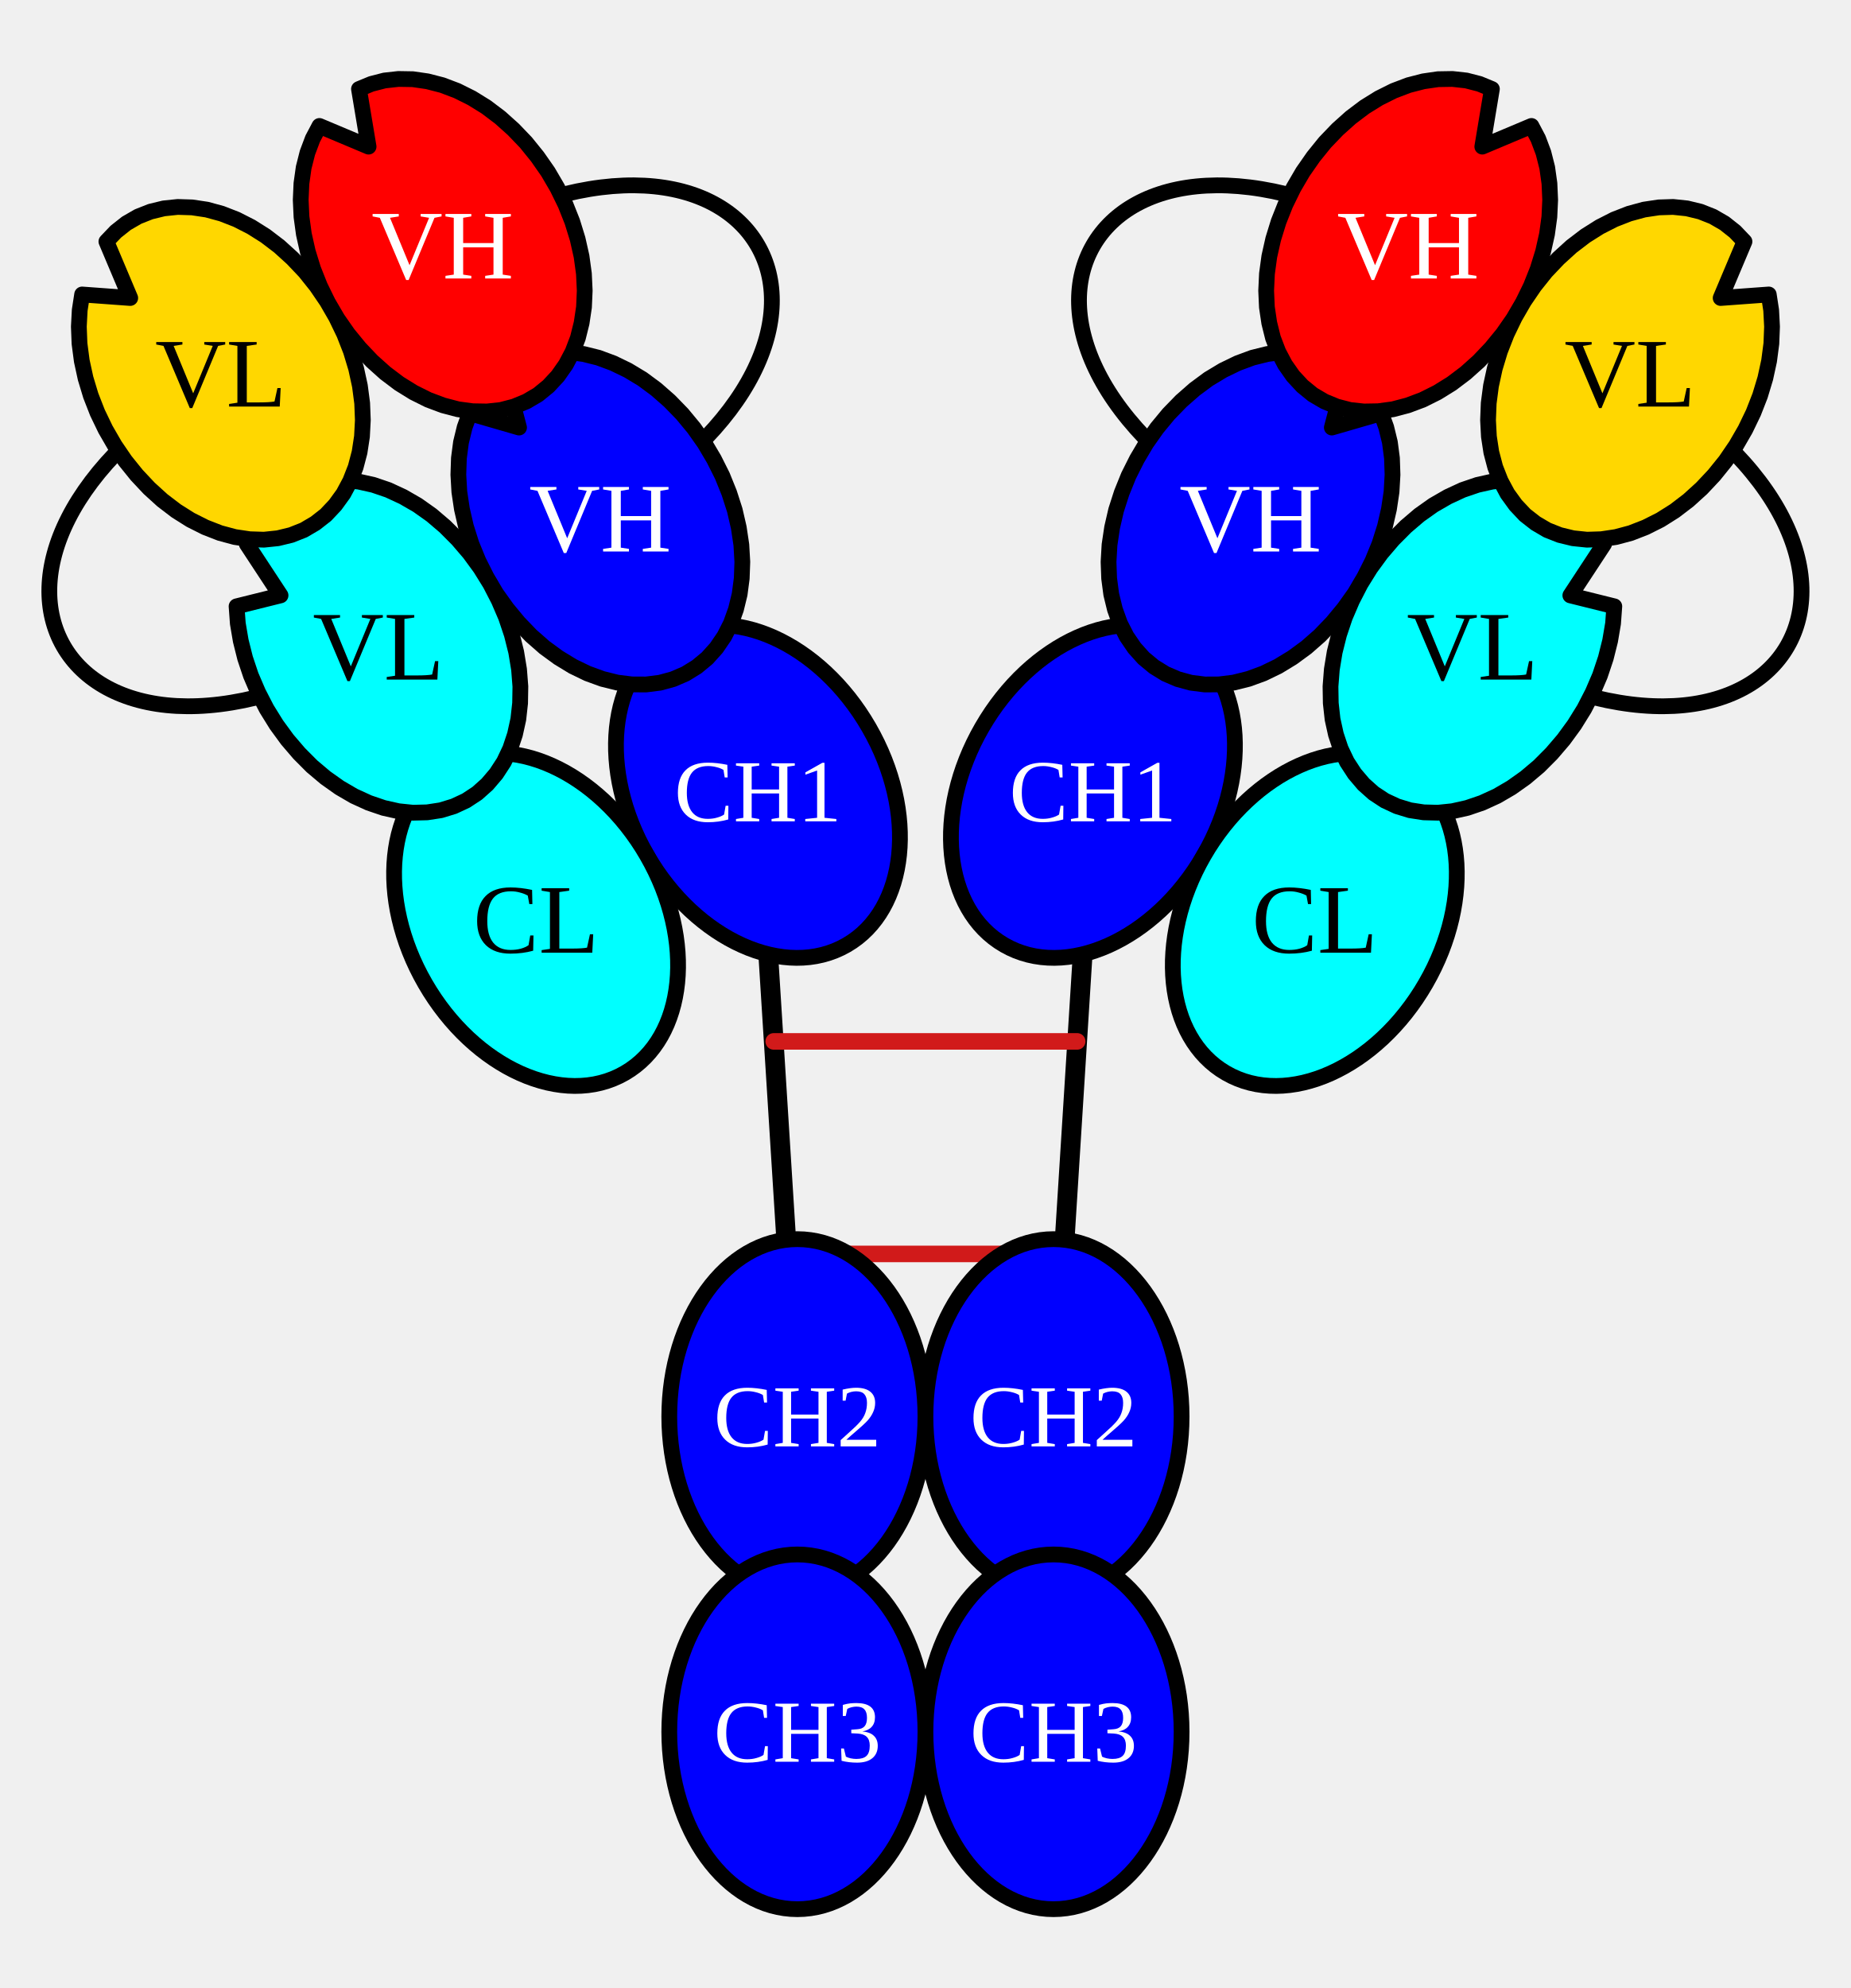
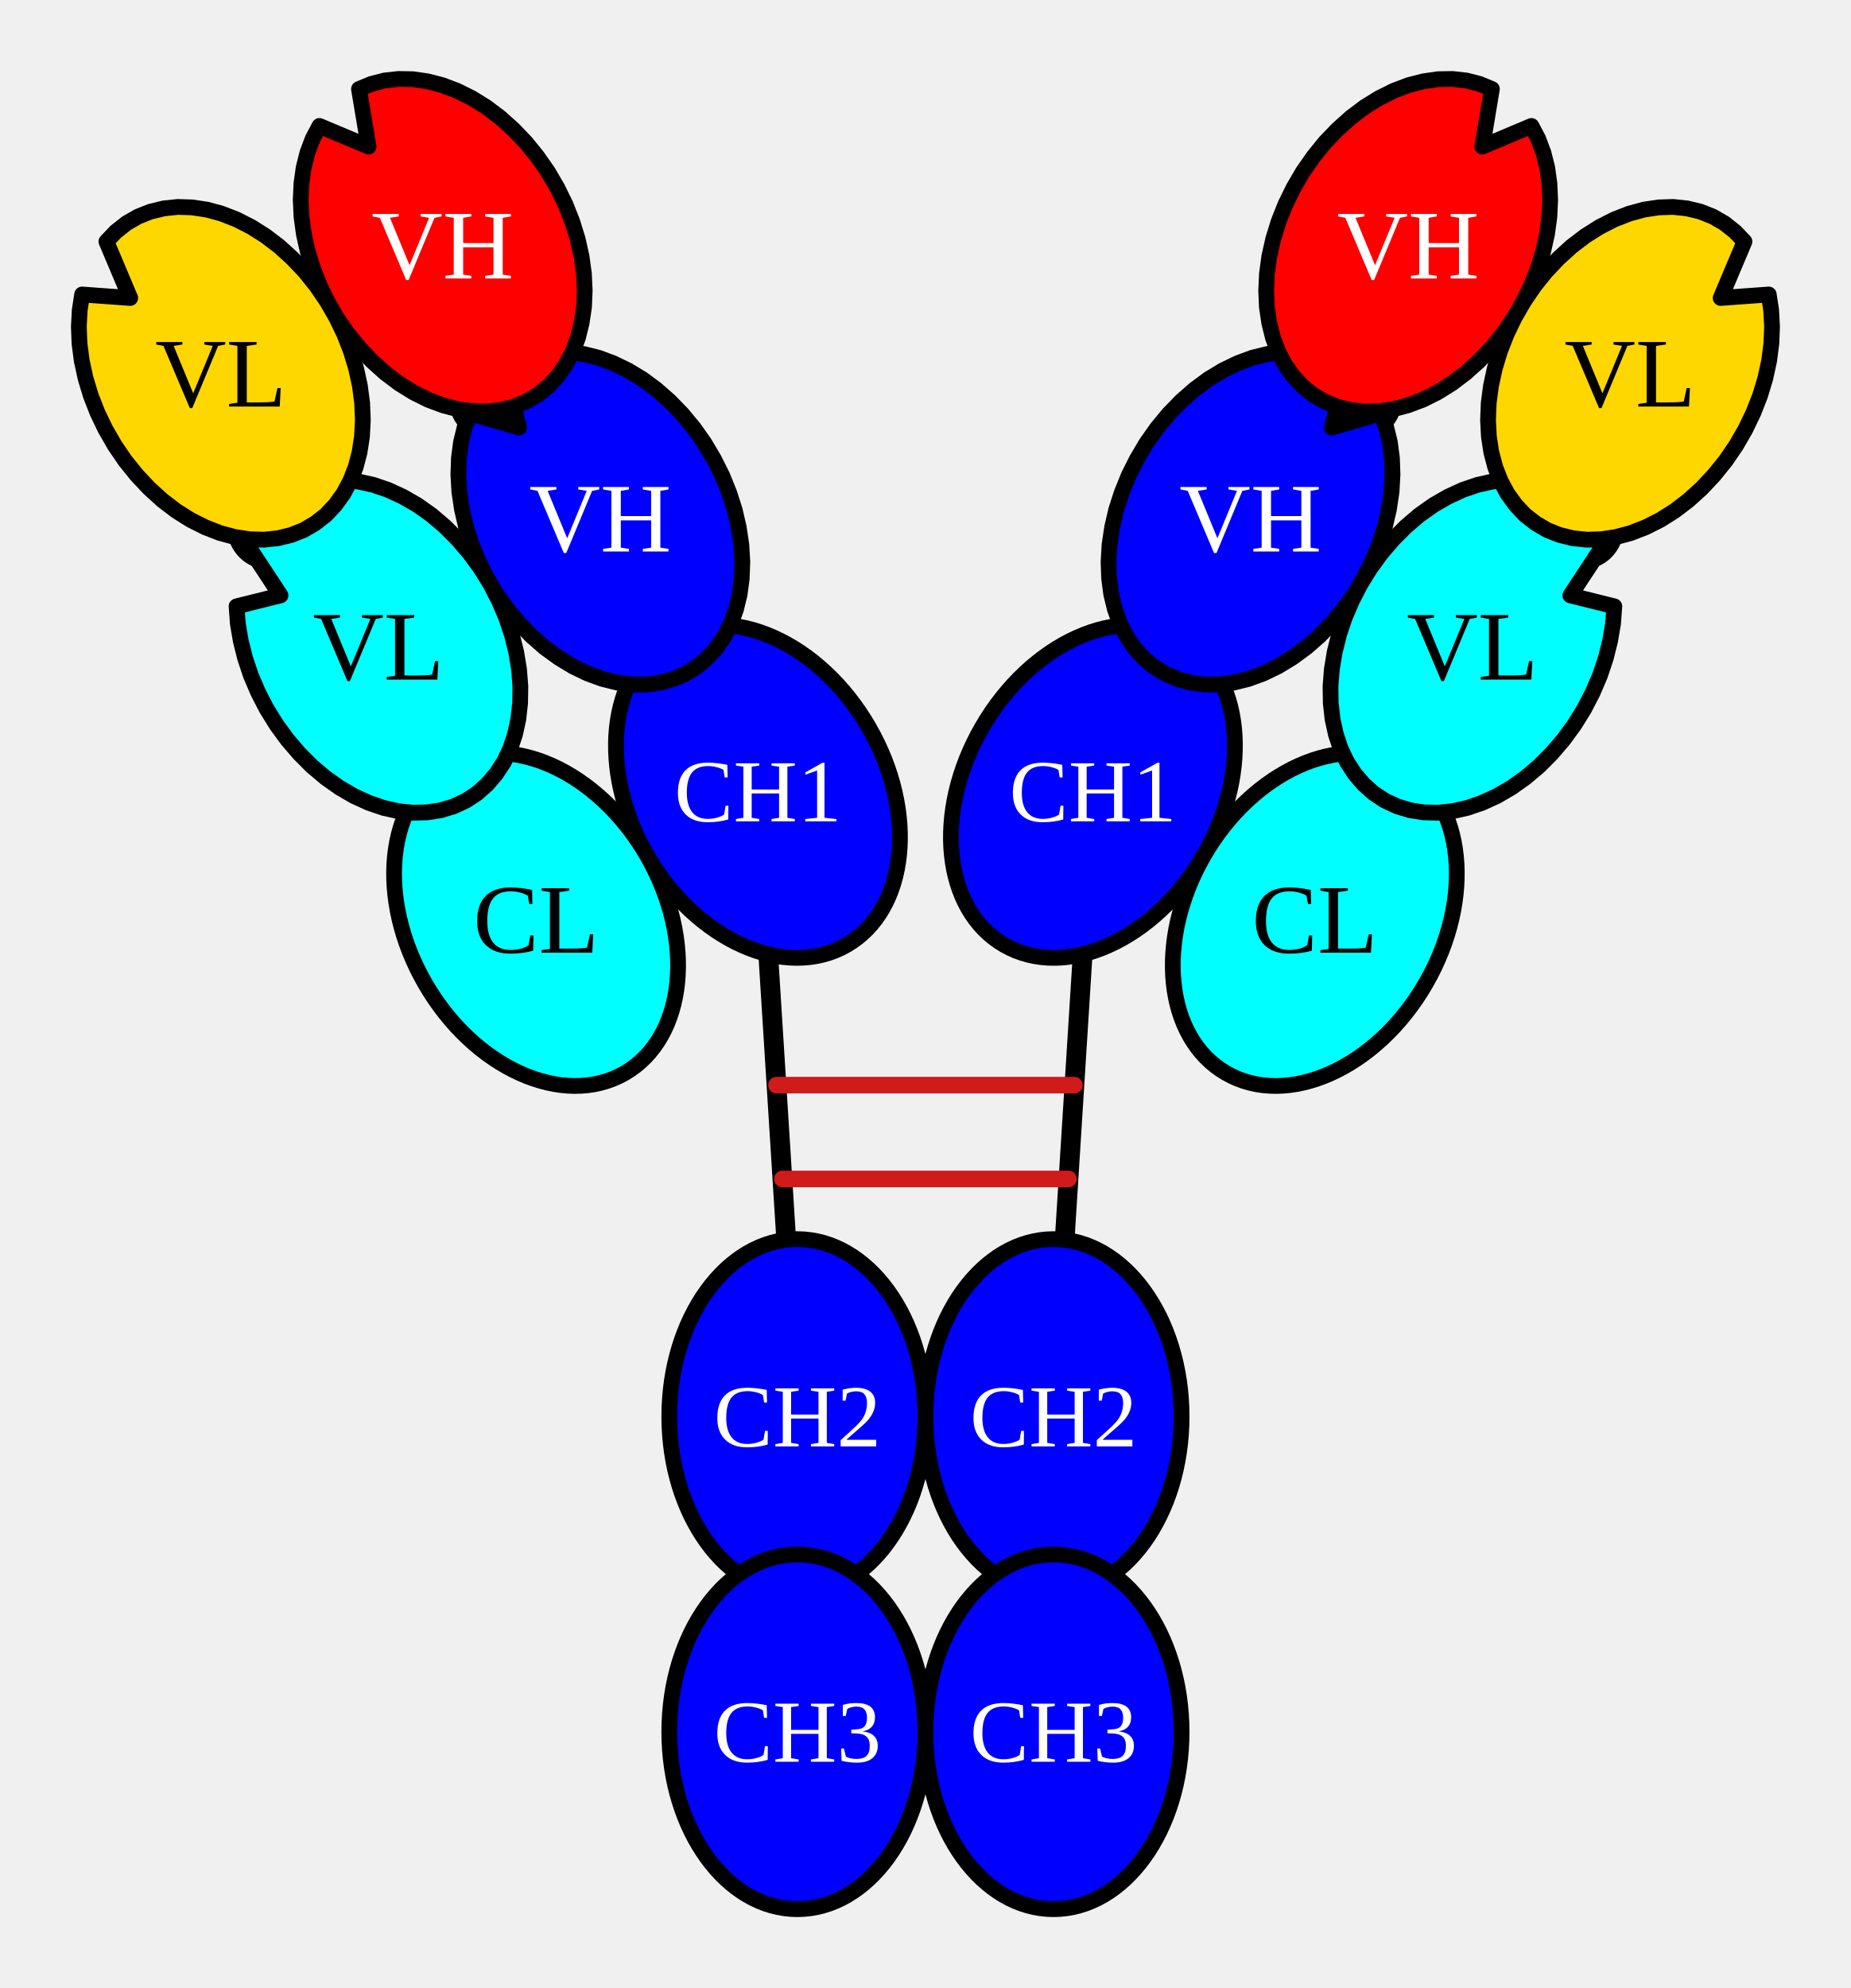
<svg xmlns="http://www.w3.org/2000/svg" width="281.79" height="302.64" viewBox="0 0 281.79 302.64">
  <g transform="translate(140.9,164.64) scale(1.5)">
    <line x1="-17" y1="-29.44" x2="-13" y2="34" stroke="#000000" stroke-width="2" stroke-linecap="round" />
    <line x1="17" y1="-29.44" x2="13" y2="34" stroke="#000000" stroke-width="2" stroke-linecap="round" />
-     <path d="M -49 -84.87 C -17.04 -103.32 -1.04 -75.61 -33 -57.16" fill="none" stroke="#000000" stroke-width="1.6" stroke-linecap="round" />
-     <path d="M -71.52 -71.87 C -103.47 -53.42 -87.47 -25.71 -55.52 -44.16" fill="none" stroke="#000000" stroke-width="1.6" stroke-linecap="round" />
-     <path d="M 49 -84.87 C 17.04 -103.32 1.04 -75.61 33 -57.16" fill="none" stroke="#000000" stroke-width="1.6" stroke-linecap="round" />
-     <path d="M 71.52 -71.87 C 103.47 -53.42 87.47 -25.71 55.52 -44.16" fill="none" stroke="#000000" stroke-width="1.6" stroke-linecap="round" />
-     <line x1="-15.4" y1="-4.07" x2="15.4" y2="-4.07" stroke="#D11A1A" stroke-width="1.68" stroke-linecap="round" />
-     <line x1="-14.04" y1="17.5" x2="14.04" y2="17.5" stroke="#D11A1A" stroke-width="1.68" stroke-linecap="round" />
+     <path d="M -40 -69.28 C -45.37 -59.8 -52.9 -72.83 -42 -72.75" fill="none" stroke="#000000" stroke-width="1.6" stroke-linecap="round" />
+     <path d="M -62.52 -56.28 C -67.89 -46.8 -75.41 -59.83 -64.52 -59.75" fill="none" stroke="#000000" stroke-width="1.6" stroke-linecap="round" />
+     <path d="M 40 -69.28 C 45.37 -59.8 52.9 -72.83 42 -72.75" fill="none" stroke="#000000" stroke-width="1.6" stroke-linecap="round" />
+     <path d="M 62.52 -56.28 C 67.89 -46.8 75.41 -59.83 64.52 -59.75" fill="none" stroke="#000000" stroke-width="1.6" stroke-linecap="round" />
+     <line x1="-15.12" y1="0.37" x2="15.12" y2="0.37" stroke="#D11A1A" stroke-width="1.68" stroke-linecap="round" />
+     <line x1="-14.52" y1="9.89" x2="14.52" y2="9.89" stroke="#D11A1A" stroke-width="1.68" stroke-linecap="round" />
    <g transform="translate(-13,34) rotate(0)">
      <ellipse rx="13" ry="18" fill="#0000FF" stroke="#000000" stroke-width="1.6" />
      <text x="0" y="0" font-size="9" font-family="'Times New Roman', Times, serif" fill="#FFFFFF" text-anchor="middle" dominant-baseline="central" transform="rotate(0 0 0)">CH2</text>
    </g>
    <g transform="translate(13,34) rotate(0)">
      <ellipse rx="13" ry="18" fill="#0000FF" stroke="#000000" stroke-width="1.6" />
      <text x="0" y="0" font-size="9" font-family="'Times New Roman', Times, serif" fill="#FFFFFF" text-anchor="middle" dominant-baseline="central" transform="rotate(0 0 0)">CH2</text>
    </g>
    <g transform="translate(-13,66) rotate(0)">
      <ellipse rx="13" ry="18" fill="#0000FF" stroke="#000000" stroke-width="1.6" />
      <text x="0" y="0" font-size="9" font-family="'Times New Roman', Times, serif" fill="#FFFFFF" text-anchor="middle" dominant-baseline="central" transform="rotate(0 0 0)">CH3</text>
    </g>
    <g transform="translate(13,66) rotate(0)">
      <ellipse rx="13" ry="18" fill="#0000FF" stroke="#000000" stroke-width="1.6" />
      <text x="0" y="0" font-size="9" font-family="'Times New Roman', Times, serif" fill="#FFFFFF" text-anchor="middle" dominant-baseline="central" transform="rotate(0 0 0)">CH3</text>
    </g>
    <g transform="translate(-17,-29.44) rotate(-30)">
      <ellipse rx="13" ry="18" fill="#0000FF" stroke="#000000" stroke-width="1.6" />
      <text x="0" y="0" font-size="9" font-family="'Times New Roman', Times, serif" fill="#FFFFFF" text-anchor="middle" dominant-baseline="central" transform="rotate(30 0 0)">CH1</text>
    </g>
    <g transform="translate(-39.52,-16.44) rotate(-30)">
      <ellipse rx="13" ry="18" fill="#00FFFF" stroke="#000000" stroke-width="1.6" />
      <text x="0" y="0" font-size="10" font-family="'Times New Roman', Times, serif" fill="#000000" text-anchor="middle" dominant-baseline="central" transform="rotate(30 0 0)">CL</text>
    </g>
    <g transform="translate(-33,-57.16) rotate(-30)">
      <path d="M -0.94 -17.95 L 0.42 -17.99 L 1.77 -17.83 L 3.11 -17.48 L 4.41 -16.93 L 5.67 -16.2 L 6.86 -15.29 L 7.98 -14.21 L 9 -12.98 L 9.93 -11.61 L 10.76 -10.11 L 11.46 -8.5 L 12.04 -6.79 L 12.49 -5.01 L 12.8 -3.18 L 12.97 -1.31 L 12.99 0.57 L 12.88 2.45 L 12.62 4.3 L 12.23 6.11 L 11.7 7.84 L 11.05 9.49 L 10.27 11.04 L 9.38 12.46 L 8.39 13.75 L 7.3 14.89 L 6.14 15.87 L 4.91 16.67 L 3.62 17.29 L 2.3 17.72 L 0.95 17.95 L -0.41 17.99 L -1.77 17.83 L -3.1 17.48 L -4.41 16.93 L -5.66 16.2 L -6.85 15.3 L -7.97 14.22 L -9 12.99 L -9.93 11.62 L -10.75 10.12 L -11.46 8.51 L -12.04 6.8 L -12.48 5.02 L -12.79 3.19 L -12.97 1.32 L -12.99 -0.56 L -12.88 -2.44 L -12.63 -4.29 L -12.23 -6.1 L -11.7 -7.83 L -11.05 -9.48 L -10.27 -11.03 L -9.38 -12.46 L -8.39 -13.75 L -7.31 -14.88 L -6.15 -15.86 L -2.54 -12.1 Z" fill="#0000FF" stroke="#000000" stroke-width="1.6" stroke-linejoin="round" />
      <text x="0" y="0" font-size="10" font-family="'Times New Roman', Times, serif" fill="#FFFFFF" text-anchor="middle" dominant-baseline="central" transform="rotate(30 0 0)">VH</text>
    </g>
    <g transform="translate(-55.52,-44.16) rotate(-30)">
      <path d="M -6.38 -15.68 L -5.16 -16.52 L -3.88 -17.18 L -2.57 -17.65 L -1.22 -17.92 L 0.14 -18 L 1.5 -17.88 L 2.84 -17.57 L 4.15 -17.06 L 5.41 -16.37 L 6.62 -15.49 L 7.75 -14.45 L 8.8 -13.25 L 9.75 -11.9 L 10.6 -10.43 L 11.33 -8.84 L 11.93 -7.15 L 12.4 -5.38 L 12.74 -3.56 L 12.94 -1.7 L 13 0.19 L 12.91 2.07 L 12.69 3.92 L 12.32 5.74 L 11.82 7.49 L 11.19 9.16 L 10.44 10.73 L 9.57 12.18 L 8.6 13.5 L 7.53 14.67 L 6.39 15.68 L 5.17 16.52 L 3.89 17.17 L 2.57 17.64 L 1.23 17.92 L -0.13 18 L -1.49 17.88 L -2.83 17.57 L -4.14 17.06 L -5.41 16.37 L -6.61 15.5 L -7.74 14.46 L -8.79 13.26 L -9.75 11.91 L -10.59 10.44 L -11.32 8.85 L -11.93 7.16 L -12.4 5.39 L -12.74 3.57 L -12.94 1.71 L -13 -0.18 L -12.91 -2.06 L -12.69 -3.91 L -12.32 -5.73 L -11.82 -7.48 L -11.2 -9.15 L -10.44 -10.72 L -6.02 -9.45 Z" fill="#00FFFF" stroke="#000000" stroke-width="1.6" stroke-linejoin="round" />
      <text x="0" y="0" font-size="10" font-family="'Times New Roman', Times, serif" fill="#000000" text-anchor="middle" dominant-baseline="central" transform="rotate(30 0 0)">VL</text>
    </g>
    <g transform="translate(-49,-84.87) rotate(-30)">
      <path d="M 0.57 -17.98 L 1.92 -17.8 L 3.25 -17.43 L 4.55 -16.86 L 5.8 -16.11 L 6.98 -15.18 L 8.09 -14.09 L 9.11 -12.84 L 10.03 -11.45 L 10.84 -9.94 L 11.53 -8.31 L 12.09 -6.6 L 12.53 -4.81 L 12.82 -2.97 L 12.98 -1.1 L 12.99 0.78 L 12.86 2.66 L 12.59 4.5 L 12.18 6.3 L 11.64 8.03 L 10.97 9.67 L 10.18 11.2 L 9.28 12.61 L 8.27 13.88 L 7.18 15.01 L 6.01 15.96 L 4.77 16.74 L 3.48 17.34 L 2.15 17.75 L 0.8 17.97 L -0.56 17.98 L -1.91 17.8 L -3.25 17.43 L -4.54 16.86 L -5.79 16.11 L -6.98 15.19 L -8.09 14.09 L -9.11 12.85 L -10.03 11.46 L -10.84 9.95 L -11.53 8.32 L -12.09 6.61 L -12.52 4.82 L -12.82 2.99 L -12.98 1.11 L -12.99 -0.77 L -12.86 -2.64 L -12.59 -4.49 L -12.18 -6.29 L -11.64 -8.02 L -10.97 -9.66 L -10.18 -11.19 L -9.28 -12.6 L -8.28 -13.88 L -7.19 -15 L -6.02 -15.96 L -4.78 -16.74 L -1.51 -12.43 Z" fill="#FF0000" stroke="#000000" stroke-width="1.6" stroke-linejoin="round" />
      <text x="0" y="0" font-size="10" font-family="'Times New Roman', Times, serif" fill="#FFFFFF" text-anchor="middle" dominant-baseline="central" transform="rotate(30 0 0)">VH</text>
    </g>
    <g transform="translate(-71.52,-71.87) rotate(-30)">
      <path d="M -3.37 -17.39 L -2.04 -17.78 L -0.68 -17.98 L 0.68 -17.98 L 2.03 -17.78 L 3.36 -17.39 L 4.66 -16.81 L 5.9 -16.04 L 7.08 -15.1 L 8.18 -13.99 L 9.19 -12.73 L 10.1 -11.33 L 10.9 -9.81 L 11.58 -8.18 L 12.13 -6.46 L 12.56 -4.67 L 12.84 -2.82 L 12.98 -0.95 L 12.98 0.93 L 12.84 2.81 L 12.56 4.65 L 12.14 6.44 L 11.59 8.16 L 10.91 9.8 L 10.11 11.32 L 9.2 12.72 L 8.19 13.98 L 7.09 15.09 L 5.91 16.03 L 4.67 16.8 L 3.37 17.38 L 2.04 17.78 L 0.69 17.97 L -0.67 17.98 L -2.02 17.78 L -3.35 17.39 L -4.65 16.81 L -5.89 16.04 L -7.07 15.1 L -8.17 14 L -9.18 12.74 L -10.1 11.34 L -10.9 9.82 L -11.58 8.19 L -12.13 6.47 L -12.55 4.68 L -12.84 2.83 L -12.98 0.96 L -12.98 -0.92 L -12.84 -2.8 L -12.56 -4.64 L -12.14 -6.43 L -11.59 -8.15 L -10.91 -9.79 L -10.11 -11.31 L -9.2 -12.71 L -8.19 -13.97 L -4.14 -11.22 Z" fill="#FFD700" stroke="#000000" stroke-width="1.6" stroke-linejoin="round" />
      <text x="0" y="0" font-size="10" font-family="'Times New Roman', Times, serif" fill="#000000" text-anchor="middle" dominant-baseline="central" transform="rotate(30 0 0)">VL</text>
    </g>
    <g transform="translate(17,-29.44) rotate(30)">
      <ellipse rx="13" ry="18" fill="#0000FF" stroke="#000000" stroke-width="1.6" />
      <text x="0" y="0" font-size="9" font-family="'Times New Roman', Times, serif" fill="#FFFFFF" text-anchor="middle" dominant-baseline="central" transform="rotate(-30 0 0)">CH1</text>
    </g>
    <g transform="translate(39.52,-16.44) rotate(30)">
      <ellipse rx="13" ry="18" fill="#00FFFF" stroke="#000000" stroke-width="1.6" />
      <text x="0" y="0" font-size="10" font-family="'Times New Roman', Times, serif" fill="#000000" text-anchor="middle" dominant-baseline="central" transform="rotate(-30 0 0)">CL</text>
    </g>
    <g transform="translate(33,-57.16) rotate(30)">
      <path d="M 6.15 -15.86 L 7.31 -14.88 L 8.39 -13.75 L 9.38 -12.46 L 10.27 -11.03 L 11.05 -9.48 L 11.7 -7.83 L 12.23 -6.1 L 12.63 -4.29 L 12.88 -2.44 L 12.99 -0.56 L 12.97 1.32 L 12.79 3.19 L 12.48 5.02 L 12.04 6.8 L 11.46 8.51 L 10.75 10.12 L 9.93 11.62 L 9 12.99 L 7.97 14.22 L 6.85 15.3 L 5.66 16.2 L 4.41 16.93 L 3.1 17.48 L 1.77 17.83 L 0.41 17.99 L -0.95 17.95 L -2.3 17.72 L -3.62 17.29 L -4.91 16.67 L -6.14 15.87 L -7.3 14.89 L -8.39 13.75 L -9.38 12.46 L -10.27 11.04 L -11.05 9.49 L -11.7 7.84 L -12.23 6.11 L -12.62 4.3 L -12.88 2.45 L -12.99 0.57 L -12.97 -1.31 L -12.8 -3.18 L -12.49 -5.01 L -12.04 -6.79 L -11.46 -8.5 L -10.76 -10.11 L -9.93 -11.61 L -9 -12.98 L -7.98 -14.21 L -6.86 -15.29 L -5.67 -16.2 L -4.41 -16.93 L -3.11 -17.48 L -1.77 -17.83 L -0.42 -17.99 L 0.94 -17.95 L 2.54 -12.1 Z" fill="#0000FF" stroke="#000000" stroke-width="1.6" stroke-linejoin="round" />
      <text x="0" y="0" font-size="10" font-family="'Times New Roman', Times, serif" fill="#FFFFFF" text-anchor="middle" dominant-baseline="central" transform="rotate(-30 0 0)">VH</text>
    </g>
    <g transform="translate(55.52,-44.16) rotate(30)">
      <path d="M 10.44 -10.72 L 11.2 -9.15 L 11.82 -7.48 L 12.32 -5.73 L 12.69 -3.91 L 12.91 -2.06 L 13 -0.18 L 12.94 1.71 L 12.74 3.57 L 12.4 5.39 L 11.93 7.16 L 11.32 8.85 L 10.59 10.44 L 9.75 11.91 L 8.79 13.26 L 7.74 14.46 L 6.61 15.5 L 5.41 16.37 L 4.14 17.06 L 2.83 17.57 L 1.49 17.88 L 0.13 18 L -1.23 17.92 L -2.57 17.64 L -3.89 17.17 L -5.17 16.52 L -6.39 15.68 L -7.53 14.67 L -8.6 13.5 L -9.57 12.18 L -10.44 10.73 L -11.19 9.16 L -11.82 7.49 L -12.32 5.74 L -12.69 3.92 L -12.91 2.07 L -13 0.19 L -12.94 -1.7 L -12.74 -3.56 L -12.4 -5.38 L -11.93 -7.15 L -11.33 -8.84 L -10.6 -10.43 L -9.75 -11.9 L -8.8 -13.25 L -7.75 -14.45 L -6.62 -15.49 L -5.41 -16.37 L -4.15 -17.06 L -2.84 -17.57 L -1.5 -17.88 L -0.14 -18 L 1.22 -17.92 L 2.57 -17.65 L 3.88 -17.18 L 5.16 -16.52 L 6.38 -15.68 L 6.02 -9.45 Z" fill="#00FFFF" stroke="#000000" stroke-width="1.6" stroke-linejoin="round" />
      <text x="0" y="0" font-size="10" font-family="'Times New Roman', Times, serif" fill="#000000" text-anchor="middle" dominant-baseline="central" transform="rotate(-30 0 0)">VL</text>
    </g>
    <g transform="translate(49,-84.87) rotate(30)">
      <path d="M 4.78 -16.74 L 6.02 -15.96 L 7.19 -15 L 8.28 -13.88 L 9.28 -12.6 L 10.18 -11.19 L 10.97 -9.66 L 11.64 -8.02 L 12.18 -6.29 L 12.59 -4.49 L 12.86 -2.64 L 12.99 -0.77 L 12.98 1.11 L 12.82 2.99 L 12.52 4.82 L 12.09 6.61 L 11.53 8.32 L 10.84 9.95 L 10.03 11.46 L 9.11 12.85 L 8.09 14.09 L 6.98 15.19 L 5.79 16.11 L 4.54 16.86 L 3.25 17.43 L 1.91 17.8 L 0.56 17.98 L -0.8 17.97 L -2.15 17.75 L -3.48 17.34 L -4.77 16.74 L -6.01 15.96 L -7.18 15.01 L -8.27 13.88 L -9.28 12.61 L -10.18 11.2 L -10.97 9.67 L -11.64 8.03 L -12.18 6.3 L -12.59 4.5 L -12.86 2.66 L -12.99 0.78 L -12.98 -1.1 L -12.82 -2.97 L -12.53 -4.81 L -12.09 -6.6 L -11.53 -8.31 L -10.84 -9.94 L -10.03 -11.45 L -9.11 -12.84 L -8.09 -14.09 L -6.98 -15.18 L -5.8 -16.11 L -4.55 -16.86 L -3.25 -17.43 L -1.92 -17.8 L -0.57 -17.98 L 1.51 -12.43 Z" fill="#FF0000" stroke="#000000" stroke-width="1.6" stroke-linejoin="round" />
      <text x="0" y="0" font-size="10" font-family="'Times New Roman', Times, serif" fill="#FFFFFF" text-anchor="middle" dominant-baseline="central" transform="rotate(-30 0 0)">VH</text>
    </g>
    <g transform="translate(71.52,-71.87) rotate(30)">
      <path d="M 8.19 -13.97 L 9.2 -12.71 L 10.11 -11.31 L 10.91 -9.79 L 11.59 -8.15 L 12.14 -6.43 L 12.56 -4.64 L 12.84 -2.8 L 12.98 -0.92 L 12.98 0.96 L 12.84 2.83 L 12.55 4.68 L 12.13 6.47 L 11.58 8.19 L 10.9 9.82 L 10.1 11.34 L 9.18 12.74 L 8.17 14 L 7.07 15.1 L 5.89 16.04 L 4.65 16.81 L 3.35 17.39 L 2.02 17.78 L 0.67 17.98 L -0.69 17.97 L -2.04 17.78 L -3.37 17.38 L -4.67 16.8 L -5.91 16.03 L -7.09 15.09 L -8.19 13.98 L -9.2 12.72 L -10.11 11.32 L -10.91 9.8 L -11.59 8.16 L -12.14 6.44 L -12.56 4.65 L -12.84 2.81 L -12.98 0.93 L -12.98 -0.95 L -12.84 -2.82 L -12.56 -4.67 L -12.13 -6.46 L -11.58 -8.18 L -10.9 -9.81 L -10.1 -11.33 L -9.19 -12.73 L -8.18 -13.99 L -7.08 -15.1 L -5.9 -16.04 L -4.66 -16.81 L -3.36 -17.39 L -2.03 -17.78 L -0.68 -17.98 L 0.68 -17.98 L 2.04 -17.78 L 3.37 -17.39 L 4.14 -11.22 Z" fill="#FFD700" stroke="#000000" stroke-width="1.6" stroke-linejoin="round" />
      <text x="0" y="0" font-size="10" font-family="'Times New Roman', Times, serif" fill="#000000" text-anchor="middle" dominant-baseline="central" transform="rotate(-30 0 0)">VL</text>
    </g>
  </g>
</svg>
